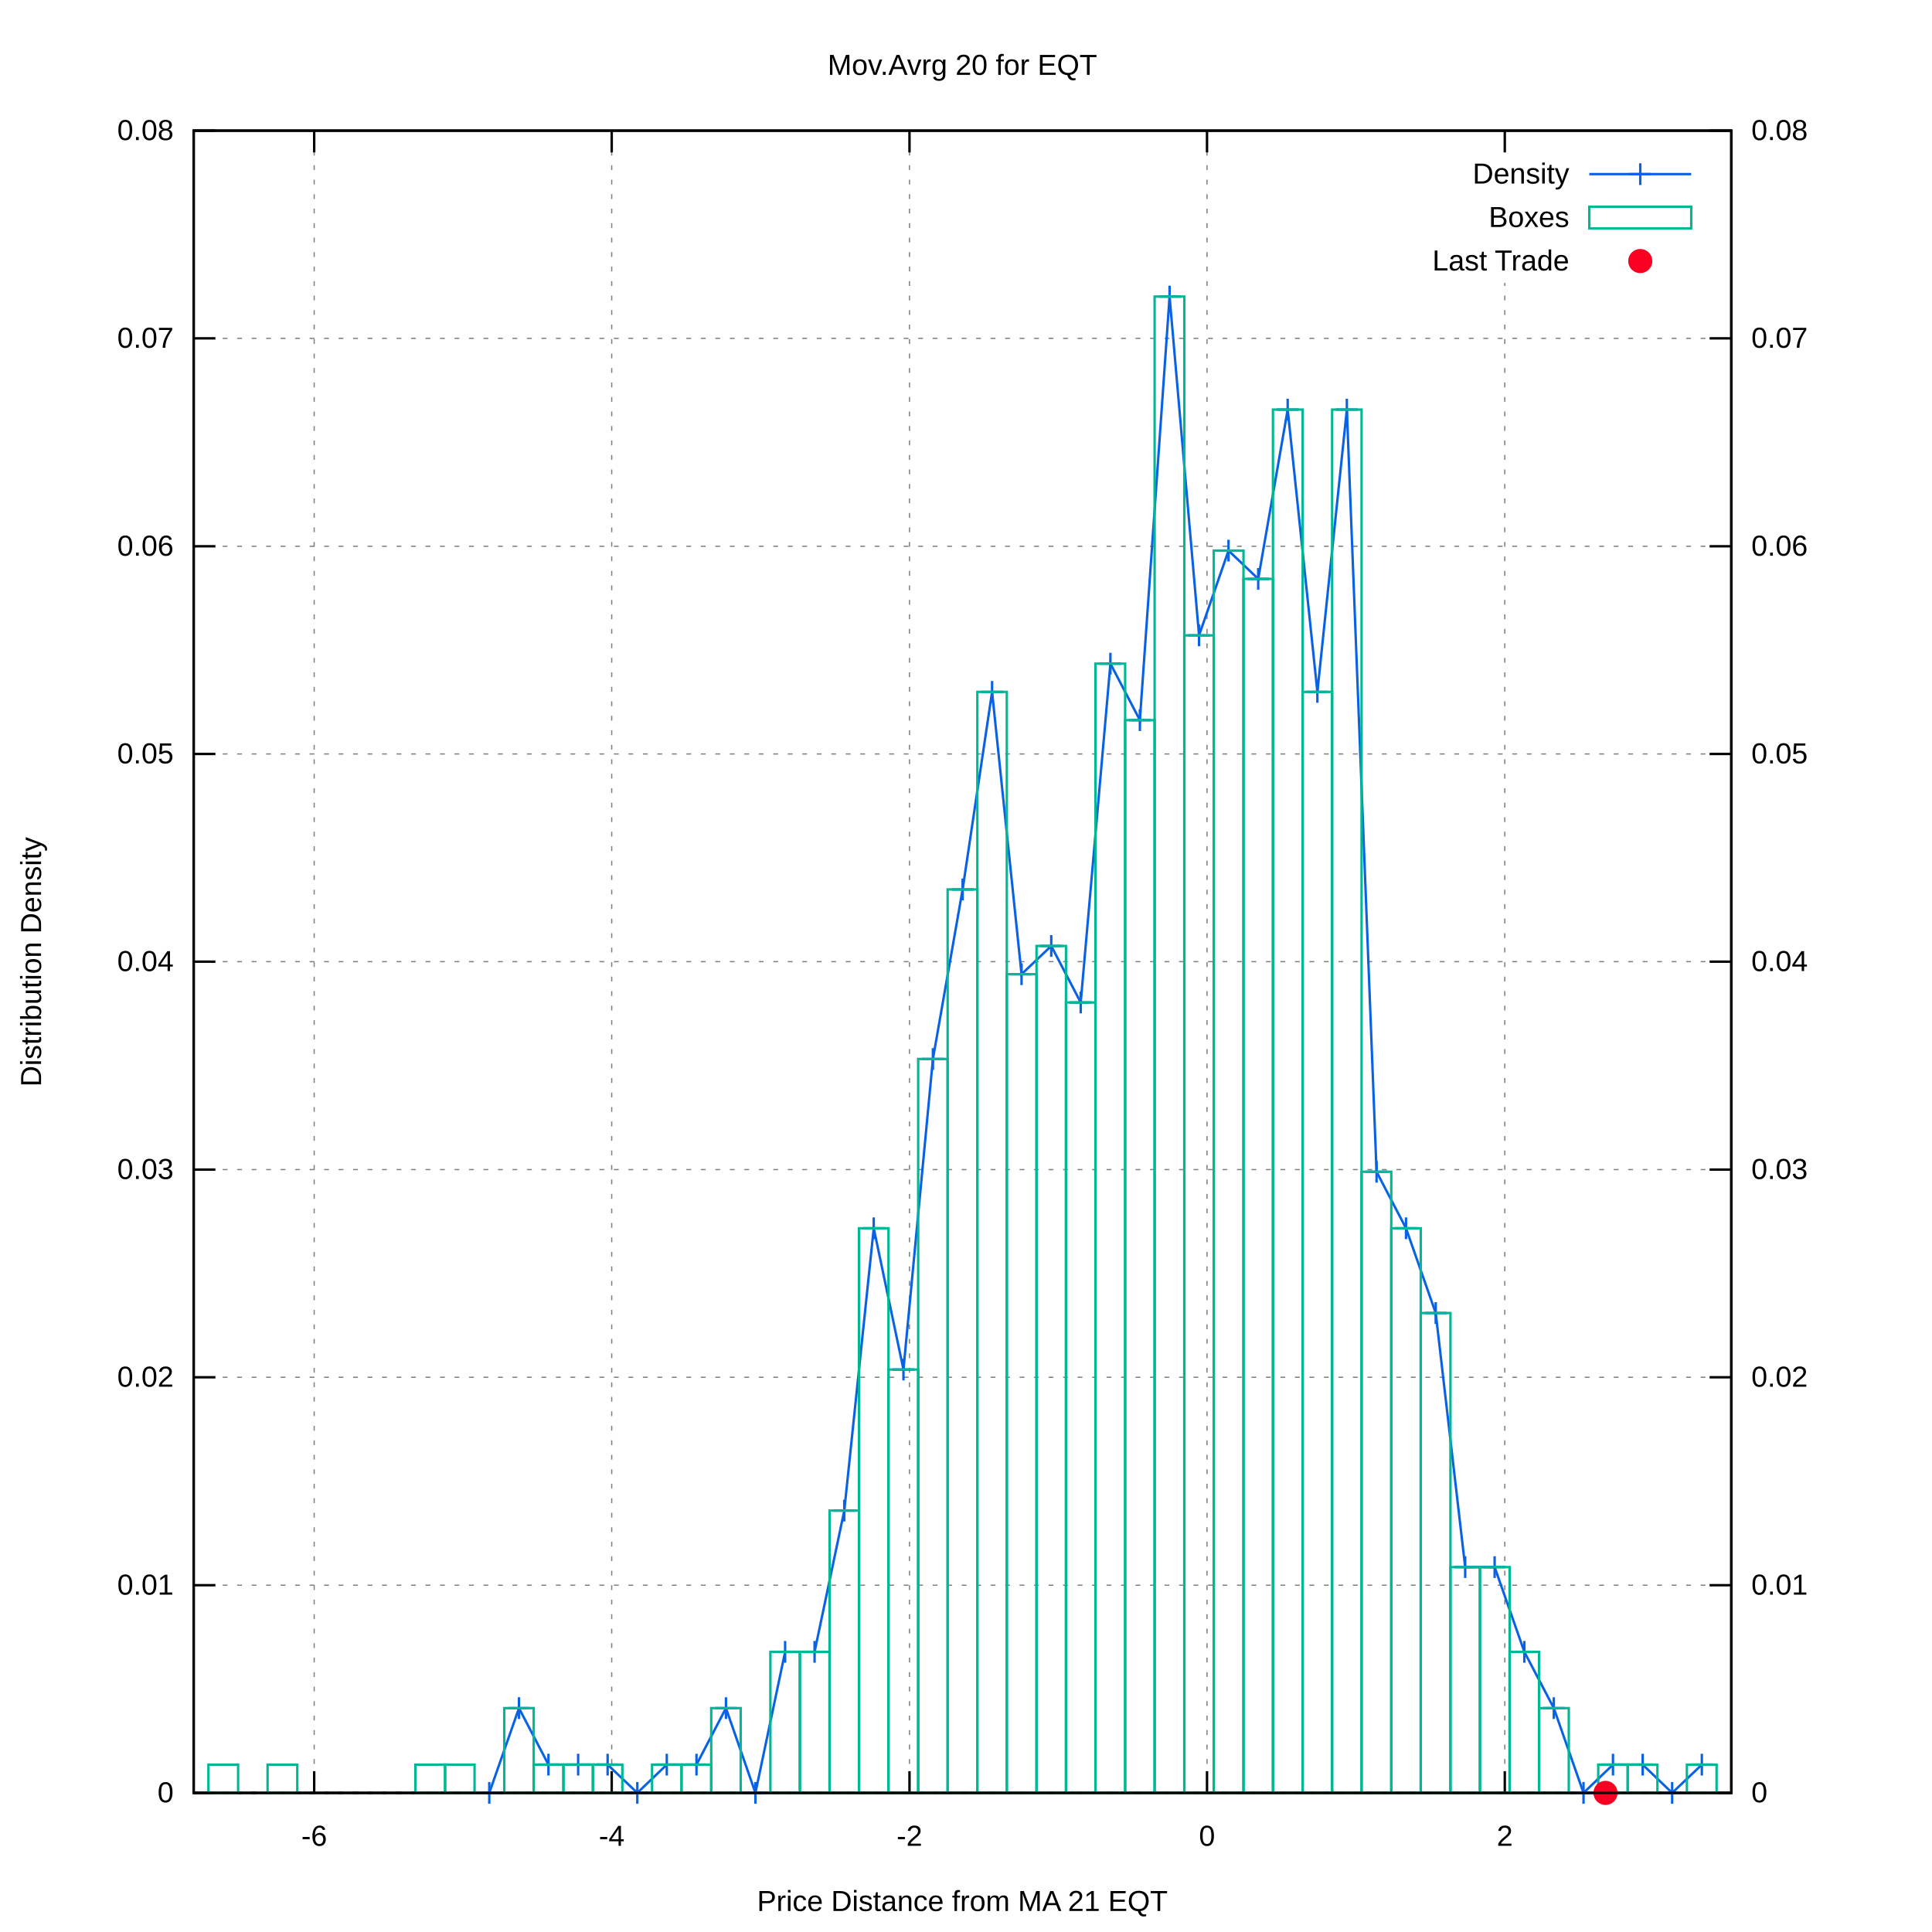
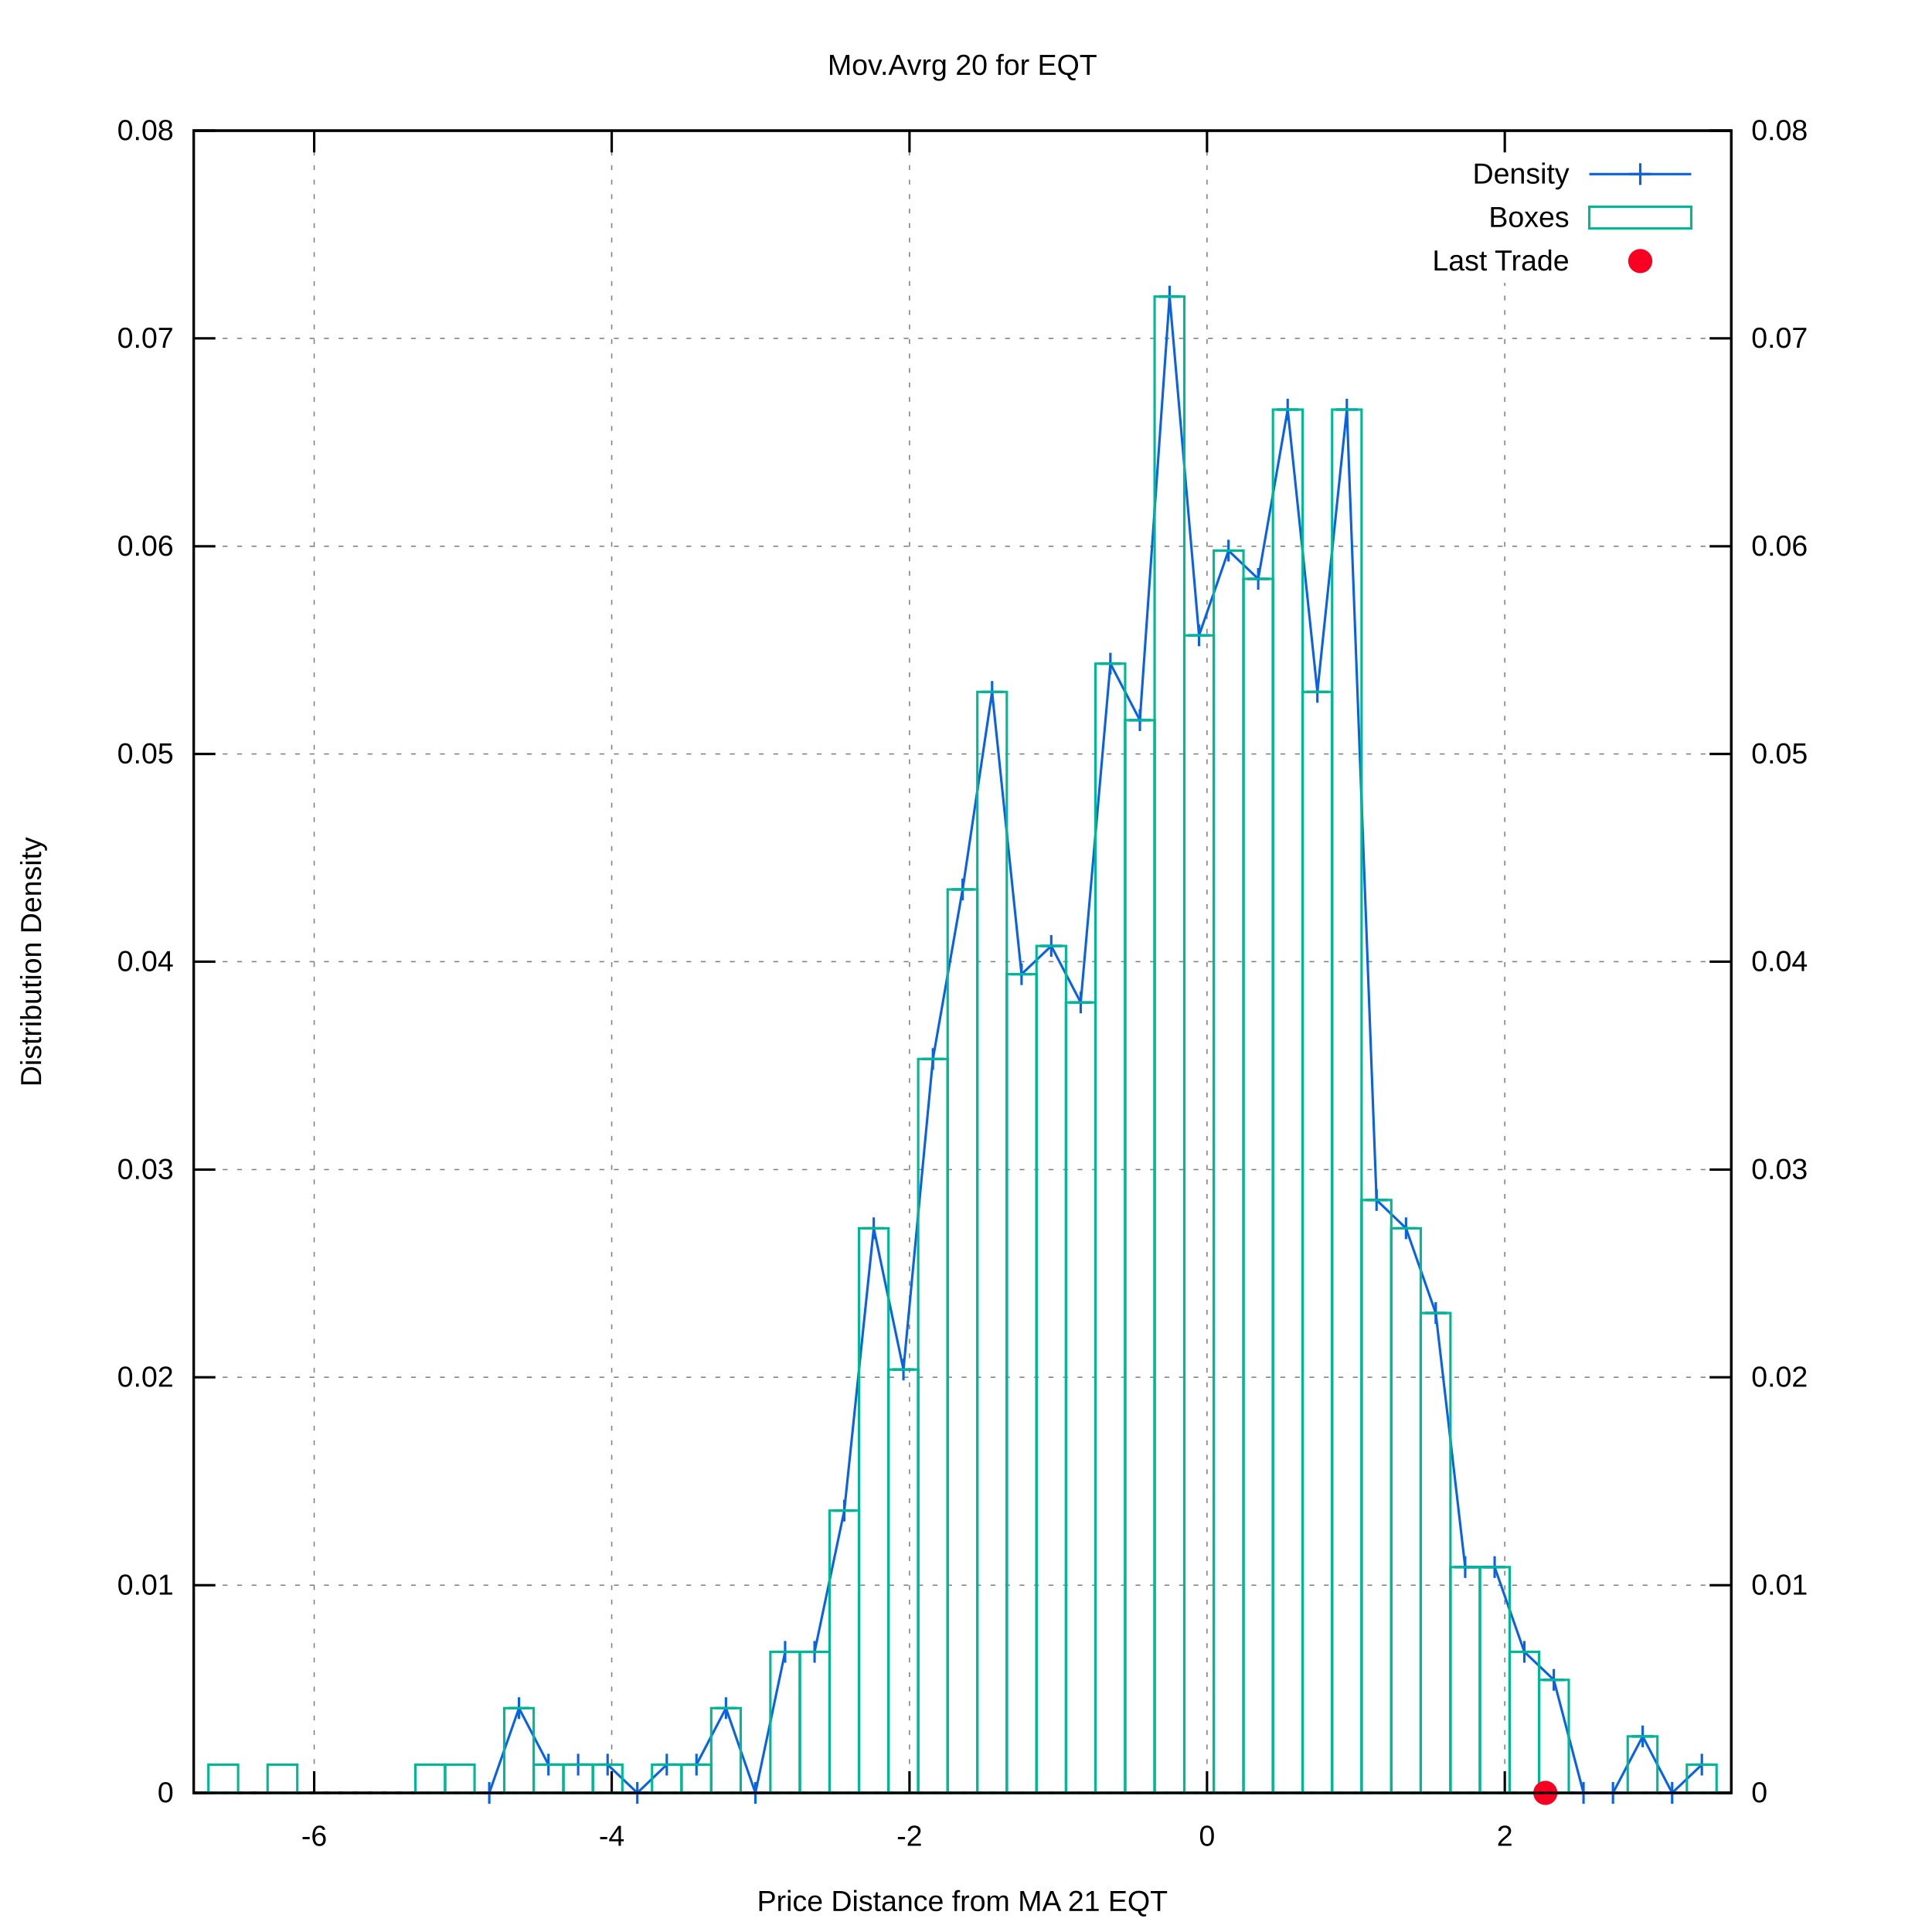
<svg xmlns="http://www.w3.org/2000/svg" xmlns:xlink="http://www.w3.org/1999/xlink" viewBox="0 0 800 800">
  <g id="gnuplot_canvas">
    <rect x="0" y="0" width="800" height="800" fill="#ffffff" />
    <defs>
      <circle id="gpDot" r="0.5" stroke-width="0.5" />
      <path id="gpPt0" stroke-width="0.222" stroke="currentColor" d="M-1,0 h2 M0,-1 v2" />
      <path id="gpPt1" stroke-width="0.222" stroke="currentColor" d="M-1,-1 L1,1 M1,-1 L-1,1" />
      <path id="gpPt2" stroke-width="0.222" stroke="currentColor" d="M-1,0 L1,0 M0,-1 L0,1 M-1,-1 L1,1 M-1,1 L1,-1" />
      <rect id="gpPt3" stroke-width="0.222" stroke="currentColor" x="-1" y="-1" width="2" height="2" />
      <rect id="gpPt4" stroke-width="0.222" stroke="currentColor" fill="currentColor" x="-1" y="-1" width="2" height="2" />
      <circle id="gpPt5" stroke-width="0.222" stroke="currentColor" cx="0" cy="0" r="1" />
      <use xlink:href="#gpPt5" id="gpPt6" fill="currentColor" stroke="none" />
      <path id="gpPt7" stroke-width="0.222" stroke="currentColor" d="M0,-1.33 L-1.33,0.67 L1.33,0.67 z" />
      <use xlink:href="#gpPt7" id="gpPt8" fill="currentColor" stroke="none" />
      <use xlink:href="#gpPt7" id="gpPt9" stroke="currentColor" transform="rotate(180)" />
      <use xlink:href="#gpPt9" id="gpPt10" fill="currentColor" stroke="none" />
      <use xlink:href="#gpPt3" id="gpPt11" stroke="currentColor" transform="rotate(45)" />
      <use xlink:href="#gpPt11" id="gpPt12" fill="currentColor" stroke="none" />
      <path id="gpPt13" stroke-width="0.222" stroke="currentColor" d="M0,1.330 L1.265,0.411 L0.782,-1.067 L-0.782,-1.076 L-1.265,0.411 z" />
      <use xlink:href="#gpPt13" id="gpPt14" fill="currentColor" stroke="none" />
      <filter id="textbox" filterUnits="objectBoundingBox" x="0" y="0" height="1" width="1">
        <feFlood flood-color="#FFFFFF" flood-opacity="1" result="bgnd" />
        <feComposite in="SourceGraphic" in2="bgnd" operator="atop" />
      </filter>
      <filter id="greybox" filterUnits="objectBoundingBox" x="0" y="0" height="1" width="1">
        <feFlood flood-color="lightgrey" flood-opacity="1" result="grey" />
        <feComposite in="SourceGraphic" in2="grey" operator="atop" />
      </filter>
    </defs>
    <g fill="none" color="#FFFFFF" stroke="black" stroke-width="1.00" stroke-linecap="butt" stroke-linejoin="miter">
</g>
    <g fill="none" color="black" stroke="currentColor" stroke-width="1.00" stroke-linecap="butt" stroke-linejoin="miter">
</g>
    <g fill="none" color="black" stroke="black" stroke-width="0.50" stroke-linecap="butt" stroke-linejoin="miter">
</g>
    <g fill="none" color="gray" stroke="currentColor" stroke-width="0.50" stroke-linecap="butt" stroke-linejoin="miter">
      <path stroke="gray" stroke-dasharray="2,4" class="gridline" d="M80.2,742.4 L716.9,742.4  " />
    </g>
    <g fill="none" color="gray" stroke="gray" stroke-width="1.00" stroke-linecap="butt" stroke-linejoin="miter">
</g>
    <g fill="none" color="black" stroke="currentColor" stroke-width="1.00" stroke-linecap="butt" stroke-linejoin="miter">
      <path stroke="black" d="M80.2,742.4 L89.2,742.4  " />
      <g transform="translate(71.9,746.3)" stroke="none" fill="black" font-family="arial" font-size="12.00" text-anchor="end">
        <text>
          <tspan font-family="arial"> 0</tspan>
        </text>
      </g>
    </g>
    <g fill="none" color="black" stroke="currentColor" stroke-width="1.00" stroke-linecap="butt" stroke-linejoin="miter">
</g>
    <g fill="none" color="black" stroke="black" stroke-width="0.50" stroke-linecap="butt" stroke-linejoin="miter">
</g>
    <g fill="none" color="gray" stroke="currentColor" stroke-width="0.50" stroke-linecap="butt" stroke-linejoin="miter">
      <path stroke="gray" stroke-dasharray="2,4" class="gridline" d="M80.2,656.4 L716.9,656.4  " />
    </g>
    <g fill="none" color="gray" stroke="gray" stroke-width="1.00" stroke-linecap="butt" stroke-linejoin="miter">
</g>
    <g fill="none" color="black" stroke="currentColor" stroke-width="1.00" stroke-linecap="butt" stroke-linejoin="miter">
      <path stroke="black" d="M80.2,656.4 L89.2,656.4  " />
      <g transform="translate(71.9,660.3)" stroke="none" fill="black" font-family="arial" font-size="12.00" text-anchor="end">
        <text>
          <tspan font-family="arial"> 0.01</tspan>
        </text>
      </g>
    </g>
    <g fill="none" color="black" stroke="currentColor" stroke-width="1.00" stroke-linecap="butt" stroke-linejoin="miter">
</g>
    <g fill="none" color="black" stroke="black" stroke-width="0.50" stroke-linecap="butt" stroke-linejoin="miter">
</g>
    <g fill="none" color="gray" stroke="currentColor" stroke-width="0.50" stroke-linecap="butt" stroke-linejoin="miter">
      <path stroke="gray" stroke-dasharray="2,4" class="gridline" d="M80.2,570.3 L716.9,570.3  " />
    </g>
    <g fill="none" color="gray" stroke="gray" stroke-width="1.00" stroke-linecap="butt" stroke-linejoin="miter">
</g>
    <g fill="none" color="black" stroke="currentColor" stroke-width="1.00" stroke-linecap="butt" stroke-linejoin="miter">
      <path stroke="black" d="M80.2,570.3 L89.2,570.3  " />
      <g transform="translate(71.9,574.2)" stroke="none" fill="black" font-family="arial" font-size="12.00" text-anchor="end">
        <text>
          <tspan font-family="arial"> 0.02</tspan>
        </text>
      </g>
    </g>
    <g fill="none" color="black" stroke="currentColor" stroke-width="1.00" stroke-linecap="butt" stroke-linejoin="miter">
</g>
    <g fill="none" color="black" stroke="black" stroke-width="0.50" stroke-linecap="butt" stroke-linejoin="miter">
</g>
    <g fill="none" color="gray" stroke="currentColor" stroke-width="0.50" stroke-linecap="butt" stroke-linejoin="miter">
      <path stroke="gray" stroke-dasharray="2,4" class="gridline" d="M80.2,484.3 L716.9,484.3  " />
    </g>
    <g fill="none" color="gray" stroke="gray" stroke-width="1.00" stroke-linecap="butt" stroke-linejoin="miter">
</g>
    <g fill="none" color="black" stroke="currentColor" stroke-width="1.00" stroke-linecap="butt" stroke-linejoin="miter">
      <path stroke="black" d="M80.2,484.3 L89.2,484.3  " />
      <g transform="translate(71.9,488.2)" stroke="none" fill="black" font-family="arial" font-size="12.00" text-anchor="end">
        <text>
          <tspan font-family="arial"> 0.03</tspan>
        </text>
      </g>
    </g>
    <g fill="none" color="black" stroke="currentColor" stroke-width="1.00" stroke-linecap="butt" stroke-linejoin="miter">
</g>
    <g fill="none" color="black" stroke="black" stroke-width="0.50" stroke-linecap="butt" stroke-linejoin="miter">
</g>
    <g fill="none" color="gray" stroke="currentColor" stroke-width="0.50" stroke-linecap="butt" stroke-linejoin="miter">
      <path stroke="gray" stroke-dasharray="2,4" class="gridline" d="M80.2,398.2 L716.9,398.2  " />
    </g>
    <g fill="none" color="gray" stroke="gray" stroke-width="1.00" stroke-linecap="butt" stroke-linejoin="miter">
</g>
    <g fill="none" color="black" stroke="currentColor" stroke-width="1.00" stroke-linecap="butt" stroke-linejoin="miter">
      <path stroke="black" d="M80.2,398.2 L89.2,398.2  " />
      <g transform="translate(71.9,402.1)" stroke="none" fill="black" font-family="arial" font-size="12.00" text-anchor="end">
        <text>
          <tspan font-family="arial"> 0.04</tspan>
        </text>
      </g>
    </g>
    <g fill="none" color="black" stroke="currentColor" stroke-width="1.00" stroke-linecap="butt" stroke-linejoin="miter">
</g>
    <g fill="none" color="black" stroke="black" stroke-width="0.50" stroke-linecap="butt" stroke-linejoin="miter">
</g>
    <g fill="none" color="gray" stroke="currentColor" stroke-width="0.50" stroke-linecap="butt" stroke-linejoin="miter">
      <path stroke="gray" stroke-dasharray="2,4" class="gridline" d="M80.2,312.2 L716.9,312.2  " />
    </g>
    <g fill="none" color="gray" stroke="gray" stroke-width="1.00" stroke-linecap="butt" stroke-linejoin="miter">
</g>
    <g fill="none" color="black" stroke="currentColor" stroke-width="1.00" stroke-linecap="butt" stroke-linejoin="miter">
      <path stroke="black" d="M80.2,312.2 L89.2,312.2  " />
      <g transform="translate(71.9,316.1)" stroke="none" fill="black" font-family="arial" font-size="12.00" text-anchor="end">
        <text>
          <tspan font-family="arial"> 0.05</tspan>
        </text>
      </g>
    </g>
    <g fill="none" color="black" stroke="currentColor" stroke-width="1.00" stroke-linecap="butt" stroke-linejoin="miter">
</g>
    <g fill="none" color="black" stroke="black" stroke-width="0.50" stroke-linecap="butt" stroke-linejoin="miter">
</g>
    <g fill="none" color="gray" stroke="currentColor" stroke-width="0.50" stroke-linecap="butt" stroke-linejoin="miter">
      <path stroke="gray" stroke-dasharray="2,4" class="gridline" d="M80.2,226.2 L716.9,226.2  " />
    </g>
    <g fill="none" color="gray" stroke="gray" stroke-width="1.00" stroke-linecap="butt" stroke-linejoin="miter">
</g>
    <g fill="none" color="black" stroke="currentColor" stroke-width="1.00" stroke-linecap="butt" stroke-linejoin="miter">
      <path stroke="black" d="M80.2,226.2 L89.2,226.2  " />
      <g transform="translate(71.9,230.1)" stroke="none" fill="black" font-family="arial" font-size="12.00" text-anchor="end">
        <text>
          <tspan font-family="arial"> 0.06</tspan>
        </text>
      </g>
    </g>
    <g fill="none" color="black" stroke="currentColor" stroke-width="1.00" stroke-linecap="butt" stroke-linejoin="miter">
</g>
    <g fill="none" color="black" stroke="black" stroke-width="0.50" stroke-linecap="butt" stroke-linejoin="miter">
</g>
    <g fill="none" color="gray" stroke="currentColor" stroke-width="0.50" stroke-linecap="butt" stroke-linejoin="miter">
      <path stroke="gray" stroke-dasharray="2,4" class="gridline" d="M80.2,140.1 L716.9,140.1  " />
    </g>
    <g fill="none" color="gray" stroke="gray" stroke-width="1.00" stroke-linecap="butt" stroke-linejoin="miter">
</g>
    <g fill="none" color="black" stroke="currentColor" stroke-width="1.00" stroke-linecap="butt" stroke-linejoin="miter">
      <path stroke="black" d="M80.2,140.1 L89.2,140.1  " />
      <g transform="translate(71.9,144.0)" stroke="none" fill="black" font-family="arial" font-size="12.00" text-anchor="end">
        <text>
          <tspan font-family="arial"> 0.07</tspan>
        </text>
      </g>
    </g>
    <g fill="none" color="black" stroke="currentColor" stroke-width="1.00" stroke-linecap="butt" stroke-linejoin="miter">
</g>
    <g fill="none" color="black" stroke="black" stroke-width="0.50" stroke-linecap="butt" stroke-linejoin="miter">
</g>
    <g fill="none" color="gray" stroke="currentColor" stroke-width="0.50" stroke-linecap="butt" stroke-linejoin="miter">
      <path stroke="gray" stroke-dasharray="2,4" class="gridline" d="M80.2,54.1 L716.9,54.1  " />
    </g>
    <g fill="none" color="gray" stroke="gray" stroke-width="1.00" stroke-linecap="butt" stroke-linejoin="miter">
</g>
    <g fill="none" color="black" stroke="currentColor" stroke-width="1.00" stroke-linecap="butt" stroke-linejoin="miter">
      <path stroke="black" d="M80.2,54.1 L89.2,54.1  " />
      <g transform="translate(71.9,58.0)" stroke="none" fill="black" font-family="arial" font-size="12.00" text-anchor="end">
        <text>
          <tspan font-family="arial"> 0.08</tspan>
        </text>
      </g>
    </g>
    <g fill="none" color="black" stroke="currentColor" stroke-width="1.00" stroke-linecap="butt" stroke-linejoin="miter">
</g>
    <g fill="none" color="black" stroke="black" stroke-width="0.50" stroke-linecap="butt" stroke-linejoin="miter">
</g>
    <g fill="none" color="gray" stroke="currentColor" stroke-width="0.50" stroke-linecap="butt" stroke-linejoin="miter">
      <path stroke="gray" stroke-dasharray="2,4" class="gridline" d="M130.1,742.4 L130.1,54.1  " />
    </g>
    <g fill="none" color="gray" stroke="gray" stroke-width="1.00" stroke-linecap="butt" stroke-linejoin="miter">
</g>
    <g fill="none" color="black" stroke="currentColor" stroke-width="1.00" stroke-linecap="butt" stroke-linejoin="miter">
      <path stroke="black" d="M130.1,742.4 L130.1,733.4 M130.1,54.1 L130.1,63.1  " />
      <g transform="translate(130.1,764.3)" stroke="none" fill="black" font-family="arial" font-size="12.00" text-anchor="middle">
        <text>
          <tspan font-family="arial">-6</tspan>
        </text>
      </g>
    </g>
    <g fill="none" color="black" stroke="currentColor" stroke-width="1.00" stroke-linecap="butt" stroke-linejoin="miter">
</g>
    <g fill="none" color="black" stroke="black" stroke-width="0.50" stroke-linecap="butt" stroke-linejoin="miter">
</g>
    <g fill="none" color="gray" stroke="currentColor" stroke-width="0.50" stroke-linecap="butt" stroke-linejoin="miter">
      <path stroke="gray" stroke-dasharray="2,4" class="gridline" d="M253.3,742.4 L253.3,54.1  " />
    </g>
    <g fill="none" color="gray" stroke="gray" stroke-width="1.00" stroke-linecap="butt" stroke-linejoin="miter">
</g>
    <g fill="none" color="black" stroke="currentColor" stroke-width="1.00" stroke-linecap="butt" stroke-linejoin="miter">
      <path stroke="black" d="M253.3,742.4 L253.3,733.4 M253.3,54.1 L253.3,63.1  " />
      <g transform="translate(253.3,764.3)" stroke="none" fill="black" font-family="arial" font-size="12.00" text-anchor="middle">
        <text>
          <tspan font-family="arial">-4</tspan>
        </text>
      </g>
    </g>
    <g fill="none" color="black" stroke="currentColor" stroke-width="1.00" stroke-linecap="butt" stroke-linejoin="miter">
</g>
    <g fill="none" color="black" stroke="black" stroke-width="0.50" stroke-linecap="butt" stroke-linejoin="miter">
</g>
    <g fill="none" color="gray" stroke="currentColor" stroke-width="0.50" stroke-linecap="butt" stroke-linejoin="miter">
      <path stroke="gray" stroke-dasharray="2,4" class="gridline" d="M376.6,742.4 L376.6,54.1  " />
    </g>
    <g fill="none" color="gray" stroke="gray" stroke-width="1.00" stroke-linecap="butt" stroke-linejoin="miter">
</g>
    <g fill="none" color="black" stroke="currentColor" stroke-width="1.00" stroke-linecap="butt" stroke-linejoin="miter">
      <path stroke="black" d="M376.6,742.4 L376.6,733.4 M376.6,54.1 L376.6,63.1  " />
      <g transform="translate(376.6,764.3)" stroke="none" fill="black" font-family="arial" font-size="12.00" text-anchor="middle">
        <text>
          <tspan font-family="arial">-2</tspan>
        </text>
      </g>
    </g>
    <g fill="none" color="black" stroke="currentColor" stroke-width="1.00" stroke-linecap="butt" stroke-linejoin="miter">
</g>
    <g fill="none" color="black" stroke="black" stroke-width="0.50" stroke-linecap="butt" stroke-linejoin="miter">
</g>
    <g fill="none" color="gray" stroke="currentColor" stroke-width="0.50" stroke-linecap="butt" stroke-linejoin="miter">
      <path stroke="gray" stroke-dasharray="2,4" class="gridline" d="M499.8,742.4 L499.8,54.1  " />
    </g>
    <g fill="none" color="gray" stroke="gray" stroke-width="1.00" stroke-linecap="butt" stroke-linejoin="miter">
</g>
    <g fill="none" color="black" stroke="currentColor" stroke-width="1.00" stroke-linecap="butt" stroke-linejoin="miter">
      <path stroke="black" d="M499.8,742.4 L499.8,733.4 M499.8,54.1 L499.8,63.1  " />
      <g transform="translate(499.8,764.3)" stroke="none" fill="black" font-family="arial" font-size="12.00" text-anchor="middle">
        <text>
          <tspan font-family="arial"> 0</tspan>
        </text>
      </g>
    </g>
    <g fill="none" color="black" stroke="currentColor" stroke-width="1.00" stroke-linecap="butt" stroke-linejoin="miter">
</g>
    <g fill="none" color="black" stroke="black" stroke-width="0.50" stroke-linecap="butt" stroke-linejoin="miter">
</g>
    <g fill="none" color="gray" stroke="currentColor" stroke-width="0.50" stroke-linecap="butt" stroke-linejoin="miter">
      <path stroke="gray" stroke-dasharray="2,4" class="gridline" d="M623.1,742.4 L623.1,117.1 M623.1,63.1 L623.1,54.1  " />
    </g>
    <g fill="none" color="gray" stroke="gray" stroke-width="1.00" stroke-linecap="butt" stroke-linejoin="miter">
</g>
    <g fill="none" color="black" stroke="currentColor" stroke-width="1.00" stroke-linecap="butt" stroke-linejoin="miter">
      <path stroke="black" d="M623.1,742.4 L623.1,733.4 M623.1,54.1 L623.1,63.1  " />
      <g transform="translate(623.1,764.3)" stroke="none" fill="black" font-family="arial" font-size="12.00" text-anchor="middle">
        <text>
          <tspan font-family="arial"> 2</tspan>
        </text>
      </g>
    </g>
    <g fill="none" color="black" stroke="currentColor" stroke-width="1.00" stroke-linecap="butt" stroke-linejoin="miter">
      <path stroke="black" d="M716.9,742.4 L707.9,742.4  " />
      <g transform="translate(725.2,746.3)" stroke="none" fill="black" font-family="arial" font-size="12.00" text-anchor="start">
        <text>
          <tspan font-family="arial"> 0</tspan>
        </text>
      </g>
    </g>
    <g fill="none" color="black" stroke="currentColor" stroke-width="1.00" stroke-linecap="butt" stroke-linejoin="miter">
      <path stroke="black" d="M716.9,656.4 L707.9,656.4  " />
      <g transform="translate(725.2,660.3)" stroke="none" fill="black" font-family="arial" font-size="12.00" text-anchor="start">
        <text>
          <tspan font-family="arial"> 0.01</tspan>
        </text>
      </g>
    </g>
    <g fill="none" color="black" stroke="currentColor" stroke-width="1.00" stroke-linecap="butt" stroke-linejoin="miter">
      <path stroke="black" d="M716.9,570.3 L707.9,570.3  " />
      <g transform="translate(725.2,574.2)" stroke="none" fill="black" font-family="arial" font-size="12.00" text-anchor="start">
        <text>
          <tspan font-family="arial"> 0.02</tspan>
        </text>
      </g>
    </g>
    <g fill="none" color="black" stroke="currentColor" stroke-width="1.00" stroke-linecap="butt" stroke-linejoin="miter">
      <path stroke="black" d="M716.9,484.3 L707.9,484.3  " />
      <g transform="translate(725.2,488.2)" stroke="none" fill="black" font-family="arial" font-size="12.00" text-anchor="start">
        <text>
          <tspan font-family="arial"> 0.03</tspan>
        </text>
      </g>
    </g>
    <g fill="none" color="black" stroke="currentColor" stroke-width="1.00" stroke-linecap="butt" stroke-linejoin="miter">
      <path stroke="black" d="M716.9,398.2 L707.9,398.2  " />
      <g transform="translate(725.2,402.1)" stroke="none" fill="black" font-family="arial" font-size="12.00" text-anchor="start">
        <text>
          <tspan font-family="arial"> 0.04</tspan>
        </text>
      </g>
    </g>
    <g fill="none" color="black" stroke="currentColor" stroke-width="1.00" stroke-linecap="butt" stroke-linejoin="miter">
      <path stroke="black" d="M716.9,312.2 L707.9,312.2  " />
      <g transform="translate(725.2,316.1)" stroke="none" fill="black" font-family="arial" font-size="12.00" text-anchor="start">
        <text>
          <tspan font-family="arial"> 0.05</tspan>
        </text>
      </g>
    </g>
    <g fill="none" color="black" stroke="currentColor" stroke-width="1.00" stroke-linecap="butt" stroke-linejoin="miter">
      <path stroke="black" d="M716.9,226.2 L707.9,226.2  " />
      <g transform="translate(725.2,230.1)" stroke="none" fill="black" font-family="arial" font-size="12.00" text-anchor="start">
        <text>
          <tspan font-family="arial"> 0.06</tspan>
        </text>
      </g>
    </g>
    <g fill="none" color="black" stroke="currentColor" stroke-width="1.00" stroke-linecap="butt" stroke-linejoin="miter">
      <path stroke="black" d="M716.9,140.1 L707.9,140.1  " />
      <g transform="translate(725.2,144.0)" stroke="none" fill="black" font-family="arial" font-size="12.00" text-anchor="start">
        <text>
          <tspan font-family="arial"> 0.07</tspan>
        </text>
      </g>
    </g>
    <g fill="none" color="black" stroke="currentColor" stroke-width="1.00" stroke-linecap="butt" stroke-linejoin="miter">
      <path stroke="black" d="M716.9,54.1 L707.9,54.1  " />
      <g transform="translate(725.2,58.0)" stroke="none" fill="black" font-family="arial" font-size="12.00" text-anchor="start">
        <text>
          <tspan font-family="arial"> 0.08</tspan>
        </text>
      </g>
    </g>
    <g fill="none" color="black" stroke="currentColor" stroke-width="1.00" stroke-linecap="butt" stroke-linejoin="miter">
</g>
    <g fill="none" color="gray" stroke="currentColor" stroke-width="1.00" stroke-linecap="butt" stroke-linejoin="miter">
      <path stroke="black" stroke-dasharray="2,4" d="M80.2,742.4 L716.9,742.4  " />
    </g>
    <g fill="none" color="black" stroke="currentColor" stroke-width="1.00" stroke-linecap="butt" stroke-linejoin="miter">
      <path stroke="black" d="M80.2,54.1 L80.2,742.4 L716.9,742.4 L716.9,54.1 L80.2,54.1 Z  " />
    </g>
    <g fill="none" color="black" stroke="currentColor" stroke-width="1.00" stroke-linecap="butt" stroke-linejoin="miter">
      <g transform="translate(17.0,398.3) rotate(270)" stroke="none" fill="black" font-family="arial" font-size="12.00" text-anchor="middle">
        <text>
          <tspan font-family="arial">Distribution Density</tspan>
        </text>
      </g>
    </g>
    <g fill="none" color="black" stroke="currentColor" stroke-width="1.00" stroke-linecap="butt" stroke-linejoin="miter">
      <g transform="translate(398.5,791.3)" stroke="none" fill="black" font-family="arial" font-size="12.00" text-anchor="middle">
        <text>
          <tspan font-family="arial">Price Distance from MA 21 EQT</tspan>
        </text>
      </g>
    </g>
    <g fill="none" color="black" stroke="currentColor" stroke-width="1.00" stroke-linecap="butt" stroke-linejoin="miter">
      <g transform="translate(398.5,31.0)" stroke="none" fill="black" font-family="arial" font-size="12.00" text-anchor="middle">
        <text>
          <tspan font-family="arial">Mov.Avrg 20 for EQT </tspan>
        </text>
      </g>
    </g>
    <g id="gnuplot_plot_1">
      <g fill="none" color="black" stroke="currentColor" stroke-width="1.00" stroke-linecap="butt" stroke-linejoin="miter">
        <g transform="translate(649.8,76.0)" stroke="none" fill="black" font-family="arial" font-size="12.00" text-anchor="end">
          <text>
            <tspan font-family="arial">Density</tspan>
          </text>
        </g>
      </g>
      <g fill="none" color="black" stroke="currentColor" stroke-width="1.00" stroke-linecap="butt" stroke-linejoin="miter">
-         <path stroke="rgb(  9,  97, 228)" d="M658.1,72.1 L700.3,72.1 M202.6,742.4 L214.9,707.3 L227.1,730.7 L239.4,730.7 L251.6,730.7 L263.9,742.4   L276.1,730.7 L288.4,730.7 L300.6,707.3 L312.8,742.4 L325.1,684.0 L337.3,684.0 L349.6,625.5 L361.8,508.6   L374.1,567.1 L386.3,438.5 L398.6,368.3 L410.8,286.5 L423.0,403.4 L435.3,391.7 L447.5,415.1 L459.8,274.8   L472.0,298.2 L484.3,122.8 L496.5,263.1 L508.7,228.0 L521.0,239.7 L533.2,169.6 L545.5,286.5 L557.7,169.6   L570.0,485.2 L582.2,508.6 L594.5,543.7 L606.7,648.9 L618.9,648.9 L631.2,684.0 L643.4,707.3 L655.7,742.4   L667.9,730.7 L680.2,730.7 L692.4,742.4 L704.7,730.7  " />
+         <path stroke="rgb(  9,  97, 228)" d="M658.1,72.1 L700.3,72.1 M202.6,742.4 L214.9,707.3 L227.1,730.7 L239.4,730.7 L251.6,730.7 L263.9,742.4   L276.1,730.7 L288.4,730.7 L300.6,707.3 L312.8,742.4 L325.1,684.0 L337.3,684.0 L349.6,625.5 L361.8,508.6   L374.1,567.1 L386.3,438.5 L398.6,368.3 L410.8,286.5 L423.0,403.4 L435.3,391.7 L447.5,415.1 L459.8,274.8   L472.0,298.2 L484.3,122.8 L496.5,263.1 L508.7,228.0 L521.0,239.7 L533.2,169.6 L545.5,286.5 L557.7,169.6   L570.0,496.9 L582.2,508.6 L594.5,543.7 L606.7,648.9 L618.9,648.9 L631.2,684.0 L643.4,695.6 L655.7,742.4   L667.9,742.4 L680.2,719.0 L692.4,742.4 L704.7,730.7  " />
        <use xlink:href="#gpPt0" transform="translate(202.6,742.4) scale(4.50)" color="rgb(  9,  97, 228)" />
        <use xlink:href="#gpPt0" transform="translate(214.9,707.3) scale(4.50)" color="rgb(  9,  97, 228)" />
        <use xlink:href="#gpPt0" transform="translate(227.1,730.7) scale(4.50)" color="rgb(  9,  97, 228)" />
        <use xlink:href="#gpPt0" transform="translate(239.4,730.7) scale(4.50)" color="rgb(  9,  97, 228)" />
        <use xlink:href="#gpPt0" transform="translate(251.6,730.7) scale(4.50)" color="rgb(  9,  97, 228)" />
        <use xlink:href="#gpPt0" transform="translate(263.9,742.4) scale(4.50)" color="rgb(  9,  97, 228)" />
        <use xlink:href="#gpPt0" transform="translate(276.1,730.7) scale(4.50)" color="rgb(  9,  97, 228)" />
        <use xlink:href="#gpPt0" transform="translate(288.4,730.7) scale(4.50)" color="rgb(  9,  97, 228)" />
        <use xlink:href="#gpPt0" transform="translate(300.6,707.3) scale(4.50)" color="rgb(  9,  97, 228)" />
        <use xlink:href="#gpPt0" transform="translate(312.8,742.4) scale(4.50)" color="rgb(  9,  97, 228)" />
        <use xlink:href="#gpPt0" transform="translate(325.1,684.0) scale(4.50)" color="rgb(  9,  97, 228)" />
        <use xlink:href="#gpPt0" transform="translate(337.3,684.0) scale(4.50)" color="rgb(  9,  97, 228)" />
        <use xlink:href="#gpPt0" transform="translate(349.6,625.5) scale(4.50)" color="rgb(  9,  97, 228)" />
        <use xlink:href="#gpPt0" transform="translate(361.8,508.6) scale(4.50)" color="rgb(  9,  97, 228)" />
        <use xlink:href="#gpPt0" transform="translate(374.1,567.1) scale(4.50)" color="rgb(  9,  97, 228)" />
        <use xlink:href="#gpPt0" transform="translate(386.3,438.5) scale(4.50)" color="rgb(  9,  97, 228)" />
        <use xlink:href="#gpPt0" transform="translate(398.6,368.3) scale(4.50)" color="rgb(  9,  97, 228)" />
        <use xlink:href="#gpPt0" transform="translate(410.8,286.5) scale(4.50)" color="rgb(  9,  97, 228)" />
        <use xlink:href="#gpPt0" transform="translate(423.0,403.4) scale(4.50)" color="rgb(  9,  97, 228)" />
        <use xlink:href="#gpPt0" transform="translate(435.3,391.7) scale(4.50)" color="rgb(  9,  97, 228)" />
        <use xlink:href="#gpPt0" transform="translate(447.5,415.1) scale(4.50)" color="rgb(  9,  97, 228)" />
        <use xlink:href="#gpPt0" transform="translate(459.8,274.8) scale(4.50)" color="rgb(  9,  97, 228)" />
        <use xlink:href="#gpPt0" transform="translate(472.0,298.2) scale(4.50)" color="rgb(  9,  97, 228)" />
        <use xlink:href="#gpPt0" transform="translate(484.3,122.8) scale(4.50)" color="rgb(  9,  97, 228)" />
        <use xlink:href="#gpPt0" transform="translate(496.5,263.1) scale(4.50)" color="rgb(  9,  97, 228)" />
        <use xlink:href="#gpPt0" transform="translate(508.7,228.0) scale(4.50)" color="rgb(  9,  97, 228)" />
        <use xlink:href="#gpPt0" transform="translate(521.0,239.7) scale(4.50)" color="rgb(  9,  97, 228)" />
        <use xlink:href="#gpPt0" transform="translate(533.2,169.6) scale(4.50)" color="rgb(  9,  97, 228)" />
        <use xlink:href="#gpPt0" transform="translate(545.5,286.5) scale(4.50)" color="rgb(  9,  97, 228)" />
        <use xlink:href="#gpPt0" transform="translate(557.7,169.6) scale(4.50)" color="rgb(  9,  97, 228)" />
-         <use xlink:href="#gpPt0" transform="translate(570.0,485.2) scale(4.50)" color="rgb(  9,  97, 228)" />
+         <use xlink:href="#gpPt0" transform="translate(570.0,496.9) scale(4.50)" color="rgb(  9,  97, 228)" />
        <use xlink:href="#gpPt0" transform="translate(582.2,508.6) scale(4.50)" color="rgb(  9,  97, 228)" />
        <use xlink:href="#gpPt0" transform="translate(594.5,543.7) scale(4.50)" color="rgb(  9,  97, 228)" />
        <use xlink:href="#gpPt0" transform="translate(606.7,648.9) scale(4.50)" color="rgb(  9,  97, 228)" />
        <use xlink:href="#gpPt0" transform="translate(618.9,648.9) scale(4.50)" color="rgb(  9,  97, 228)" />
        <use xlink:href="#gpPt0" transform="translate(631.2,684.0) scale(4.50)" color="rgb(  9,  97, 228)" />
-         <use xlink:href="#gpPt0" transform="translate(643.4,707.3) scale(4.50)" color="rgb(  9,  97, 228)" />
+         <use xlink:href="#gpPt0" transform="translate(643.4,695.6) scale(4.50)" color="rgb(  9,  97, 228)" />
        <use xlink:href="#gpPt0" transform="translate(655.7,742.4) scale(4.50)" color="rgb(  9,  97, 228)" />
-         <use xlink:href="#gpPt0" transform="translate(667.9,730.7) scale(4.50)" color="rgb(  9,  97, 228)" />
-         <use xlink:href="#gpPt0" transform="translate(680.2,730.7) scale(4.50)" color="rgb(  9,  97, 228)" />
+         <use xlink:href="#gpPt0" transform="translate(667.9,742.4) scale(4.50)" color="rgb(  9,  97, 228)" />
+         <use xlink:href="#gpPt0" transform="translate(680.2,719.0) scale(4.50)" color="rgb(  9,  97, 228)" />
        <use xlink:href="#gpPt0" transform="translate(692.4,742.4) scale(4.50)" color="rgb(  9,  97, 228)" />
        <use xlink:href="#gpPt0" transform="translate(704.7,730.7) scale(4.50)" color="rgb(  9,  97, 228)" />
        <use xlink:href="#gpPt0" transform="translate(679.2,72.1) scale(4.50)" color="rgb(  9,  97, 228)" />
      </g>
    </g>
    <g id="gnuplot_plot_2">
      <g fill="none" color="black" stroke="currentColor" stroke-width="1.00" stroke-linecap="butt" stroke-linejoin="miter">
        <g transform="translate(649.8,94.0)" stroke="none" fill="black" font-family="arial" font-size="12.00" text-anchor="end">
          <text>
            <tspan font-family="arial">Boxes</tspan>
          </text>
        </g>
      </g>
      <g fill="none" color="black" stroke="currentColor" stroke-width="1.00" stroke-linecap="butt" stroke-linejoin="miter">
        <path stroke="rgb(  0, 184, 148)" d="M658.1,94.6 L700.3,94.6 L700.3,85.6 L658.1,85.6 L658.1,94.6 Z  " />
        <path stroke="rgb(  0, 184, 148)" d="M86.3,742.4 L86.3,730.7 L98.6,730.7 L98.6,742.4 L86.3,742.4 Z  " />
        <path stroke="rgb(  0, 184, 148)" d="M110.8,742.4 L110.8,730.7 L123.1,730.7 L123.1,742.4 L110.8,742.4 Z  " />
        <path stroke="rgb(  0, 184, 148)" d="M172.0,742.4 L172.0,730.7 L184.3,730.7 L184.3,742.4 L172.0,742.4 Z  " />
        <path stroke="rgb(  0, 184, 148)" d="M184.3,742.4 L184.3,730.7 L196.5,730.7 L196.5,742.4 L184.3,742.4 Z  " />
        <path stroke="rgb(  0, 184, 148)" d="M208.8,742.4 L208.8,707.3 L221.0,707.3 L221.0,742.4 L208.8,742.4 Z  " />
        <path stroke="rgb(  0, 184, 148)" d="M221.0,742.4 L221.0,730.7 L233.3,730.7 L233.3,742.4 L221.0,742.4 Z  " />
        <path stroke="rgb(  0, 184, 148)" d="M233.3,742.4 L233.3,730.7 L245.5,730.7 L245.5,742.4 L233.3,742.4 Z  " />
        <path stroke="rgb(  0, 184, 148)" d="M245.5,742.4 L245.5,730.7 L257.7,730.7 L257.7,742.4 L245.5,742.4 Z  " />
        <path stroke="rgb(  0, 184, 148)" d="M270.0,742.4 L270.0,730.7 L282.2,730.7 L282.2,742.4 L270.0,742.4 Z  " />
        <path stroke="rgb(  0, 184, 148)" d="M282.2,742.4 L282.2,730.7 L294.5,730.7 L294.5,742.4 L282.2,742.4 Z  " />
        <path stroke="rgb(  0, 184, 148)" d="M294.5,742.4 L294.5,707.3 L306.7,707.3 L306.7,742.4 L294.5,742.4 Z  " />
        <path stroke="rgb(  0, 184, 148)" d="M319.0,742.4 L319.0,684.0 L331.2,684.0 L331.2,742.4 L319.0,742.4 Z  " />
        <path stroke="rgb(  0, 184, 148)" d="M331.2,742.4 L331.2,684.0 L343.5,684.0 L343.5,742.4 L331.2,742.4 Z  " />
        <path stroke="rgb(  0, 184, 148)" d="M343.5,742.4 L343.5,625.5 L355.7,625.5 L355.7,742.4 L343.5,742.4 Z  " />
        <path stroke="rgb(  0, 184, 148)" d="M355.7,742.4 L355.7,508.6 L367.9,508.6 L367.9,742.4 L355.7,742.4 Z  " />
        <path stroke="rgb(  0, 184, 148)" d="M367.9,742.4 L367.9,567.1 L380.2,567.1 L380.2,742.4 L367.9,742.4 Z  " />
        <path stroke="rgb(  0, 184, 148)" d="M380.2,742.4 L380.2,438.5 L392.4,438.5 L392.4,742.4 L380.2,742.4 Z  " />
        <path stroke="rgb(  0, 184, 148)" d="M392.4,742.4 L392.4,368.3 L404.7,368.3 L404.7,742.4 L392.4,742.4 Z  " />
        <path stroke="rgb(  0, 184, 148)" d="M404.7,742.4 L404.7,286.5 L416.9,286.5 L416.9,742.4 L404.7,742.4 Z  " />
        <path stroke="rgb(  0, 184, 148)" d="M416.9,742.4 L416.9,403.4 L429.2,403.4 L429.2,742.4 L416.9,742.4 Z  " />
        <path stroke="rgb(  0, 184, 148)" d="M429.2,742.4 L429.2,391.7 L441.4,391.7 L441.4,742.4 L429.2,742.4 Z  " />
        <path stroke="rgb(  0, 184, 148)" d="M441.4,742.4 L441.4,415.1 L453.6,415.1 L453.6,742.4 L441.4,742.4 Z  " />
        <path stroke="rgb(  0, 184, 148)" d="M453.6,742.4 L453.6,274.8 L465.9,274.8 L465.9,742.4 L453.6,742.4 Z  " />
        <path stroke="rgb(  0, 184, 148)" d="M465.9,742.4 L465.9,298.2 L478.1,298.2 L478.1,742.4 L465.9,742.4 Z  " />
        <path stroke="rgb(  0, 184, 148)" d="M478.1,742.4 L478.1,122.8 L490.4,122.8 L490.4,742.4 L478.1,742.4 Z  " />
        <path stroke="rgb(  0, 184, 148)" d="M490.4,742.4 L490.4,263.1 L502.6,263.1 L502.6,742.4 L490.4,742.4 Z  " />
        <path stroke="rgb(  0, 184, 148)" d="M502.6,742.4 L502.6,228.0 L514.9,228.0 L514.9,742.4 L502.6,742.4 Z  " />
        <path stroke="rgb(  0, 184, 148)" d="M514.9,742.4 L514.9,239.7 L527.1,239.7 L527.1,742.4 L514.9,742.4 Z  " />
        <path stroke="rgb(  0, 184, 148)" d="M527.1,742.4 L527.1,169.6 L539.4,169.6 L539.4,742.4 L527.1,742.4 Z  " />
        <path stroke="rgb(  0, 184, 148)" d="M539.4,742.4 L539.4,286.5 L551.6,286.5 L551.6,742.4 L539.4,742.4 Z  " />
        <path stroke="rgb(  0, 184, 148)" d="M551.6,742.4 L551.6,169.6 L563.8,169.6 L563.8,742.4 L551.6,742.4 Z  " />
-         <path stroke="rgb(  0, 184, 148)" d="M563.8,742.4 L563.8,485.2 L576.1,485.2 L576.1,742.4 L563.8,742.4 Z  " />
+         <path stroke="rgb(  0, 184, 148)" d="M563.8,742.4 L563.8,496.9 L576.1,496.9 L576.1,742.4 L563.8,742.4 Z  " />
        <path stroke="rgb(  0, 184, 148)" d="M576.1,742.4 L576.1,508.6 L588.3,508.6 L588.3,742.4 L576.1,742.4 Z  " />
        <path stroke="rgb(  0, 184, 148)" d="M588.3,742.4 L588.3,543.7 L600.6,543.7 L600.6,742.4 L588.3,742.4 Z  " />
        <path stroke="rgb(  0, 184, 148)" d="M600.6,742.4 L600.6,648.9 L612.8,648.9 L612.8,742.4 L600.6,742.4 Z  " />
        <path stroke="rgb(  0, 184, 148)" d="M612.8,742.4 L612.8,648.9 L625.1,648.9 L625.1,742.4 L612.8,742.4 Z  " />
        <path stroke="rgb(  0, 184, 148)" d="M625.1,742.4 L625.1,684.0 L637.3,684.0 L637.3,742.4 L625.1,742.4 Z  " />
-         <path stroke="rgb(  0, 184, 148)" d="M637.3,742.4 L637.3,707.3 L649.6,707.3 L649.6,742.4 L637.3,742.4 Z  " />
-         <path stroke="rgb(  0, 184, 148)" d="M661.8,742.4 L661.8,730.7 L674.0,730.7 L674.0,742.4 L661.8,742.4 Z  " />
-         <path stroke="rgb(  0, 184, 148)" d="M674.0,742.4 L674.0,730.7 L686.3,730.7 L686.3,742.4 L674.0,742.4 Z  " />
+         <path stroke="rgb(  0, 184, 148)" d="M637.3,742.4 L637.3,695.6 L649.6,695.6 L649.6,742.4 L637.3,742.4 Z  " />
+         <path stroke="rgb(  0, 184, 148)" d="M674.0,742.4 L674.0,719.0 L686.3,719.0 L686.3,742.4 L674.0,742.4 Z  " />
        <path stroke="rgb(  0, 184, 148)" d="M698.5,742.4 L698.5,730.7 L710.8,730.7 L710.8,742.4 L698.5,742.4 Z  " />
      </g>
    </g>
    <g id="gnuplot_plot_3">
      <g fill="none" color="black" stroke="currentColor" stroke-width="1.00" stroke-linecap="butt" stroke-linejoin="miter">
        <g transform="translate(649.8,112.0)" stroke="none" fill="black" font-family="arial" font-size="12.00" text-anchor="end">
          <text>
            <tspan font-family="arial">Last Trade</tspan>
          </text>
        </g>
      </g>
      <g fill="none" color="black" stroke="currentColor" stroke-width="1.00" stroke-linecap="butt" stroke-linejoin="miter">
-         <use xlink:href="#gpPt6" transform="translate(664.8,742.4) scale(4.50)" color="rgb(249,   0,  34)" />
+         <use xlink:href="#gpPt6" transform="translate(639.9,742.4) scale(4.50)" color="rgb(249,   0,  34)" />
        <use xlink:href="#gpPt6" transform="translate(679.2,108.1) scale(4.50)" color="rgb(249,   0,  34)" />
      </g>
    </g>
    <g fill="none" color="#FFFFFF" stroke="rgb(249,   0,  34)" stroke-width="2.00" stroke-linecap="butt" stroke-linejoin="miter">
</g>
    <g fill="none" color="black" stroke="currentColor" stroke-width="2.00" stroke-linecap="butt" stroke-linejoin="miter">
</g>
    <g fill="none" color="black" stroke="black" stroke-width="1.00" stroke-linecap="butt" stroke-linejoin="miter">
</g>
    <g fill="none" color="black" stroke="currentColor" stroke-width="1.00" stroke-linecap="butt" stroke-linejoin="miter">
      <path stroke="black" d="M80.2,54.1 L80.2,742.4 L716.9,742.4 L716.9,54.1 L80.2,54.1 Z  " />
    </g>
    <g fill="none" color="black" stroke="currentColor" stroke-width="1.00" stroke-linecap="butt" stroke-linejoin="miter">
</g>
  </g>
</svg>
